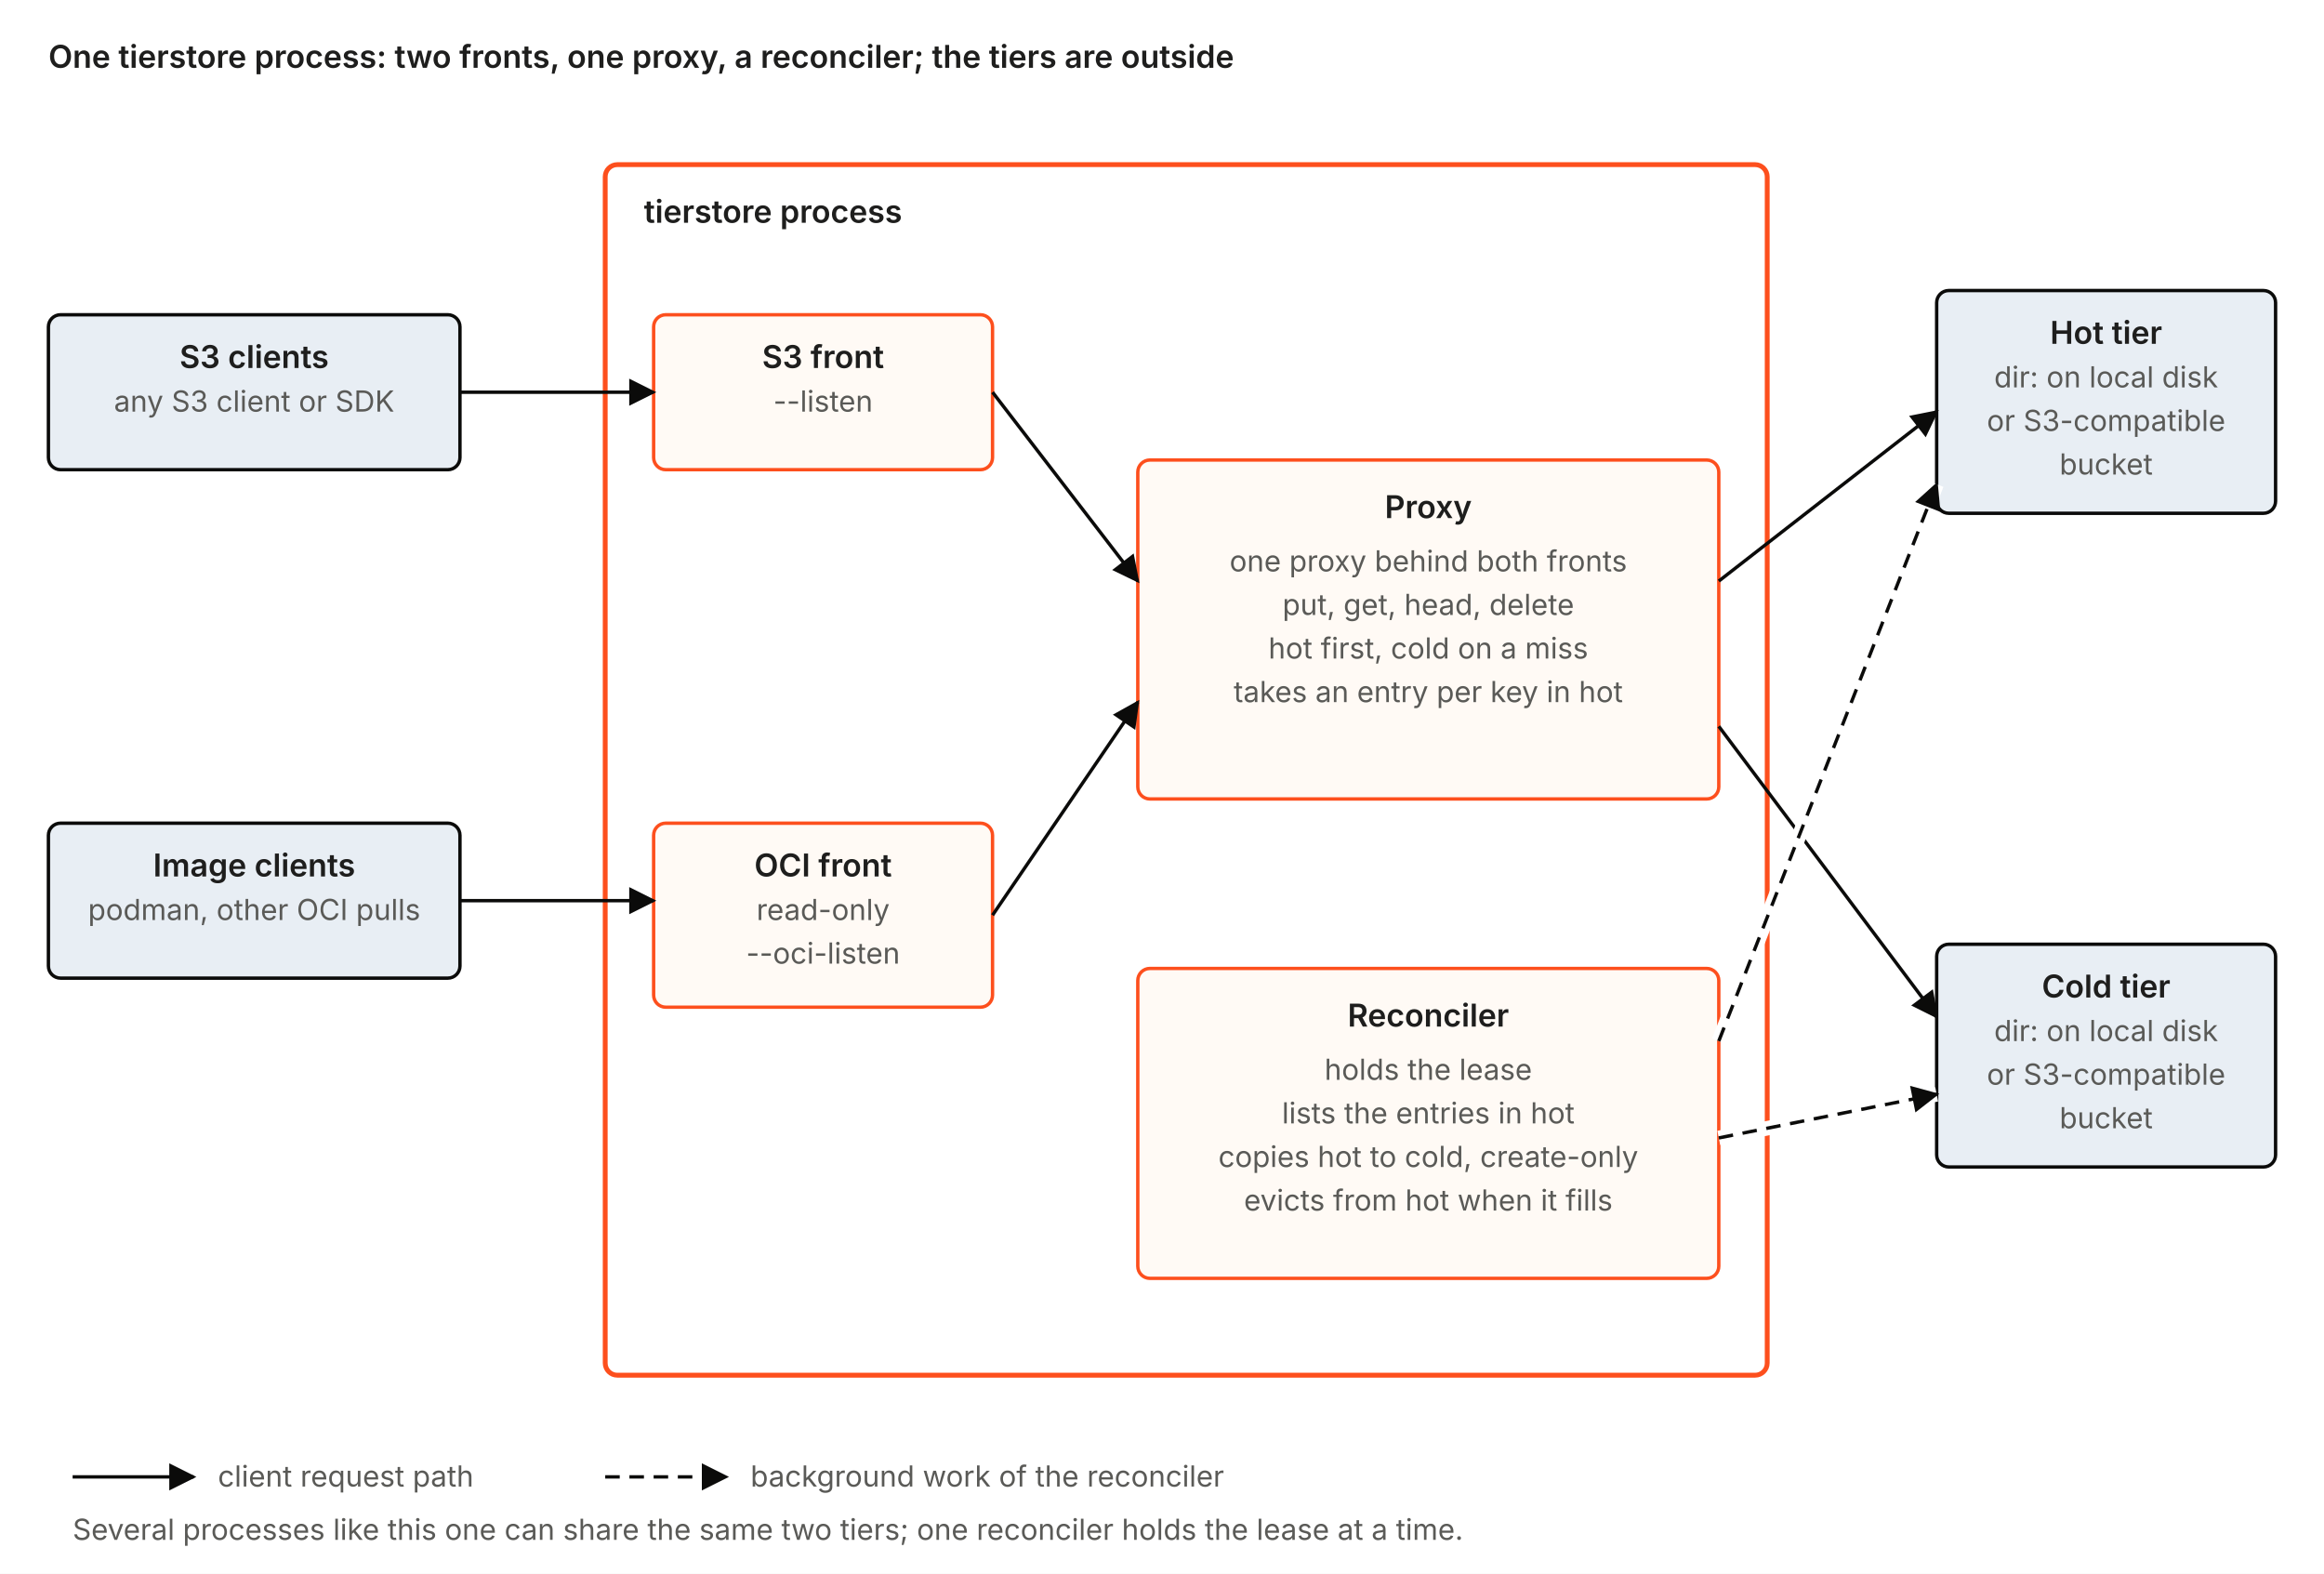
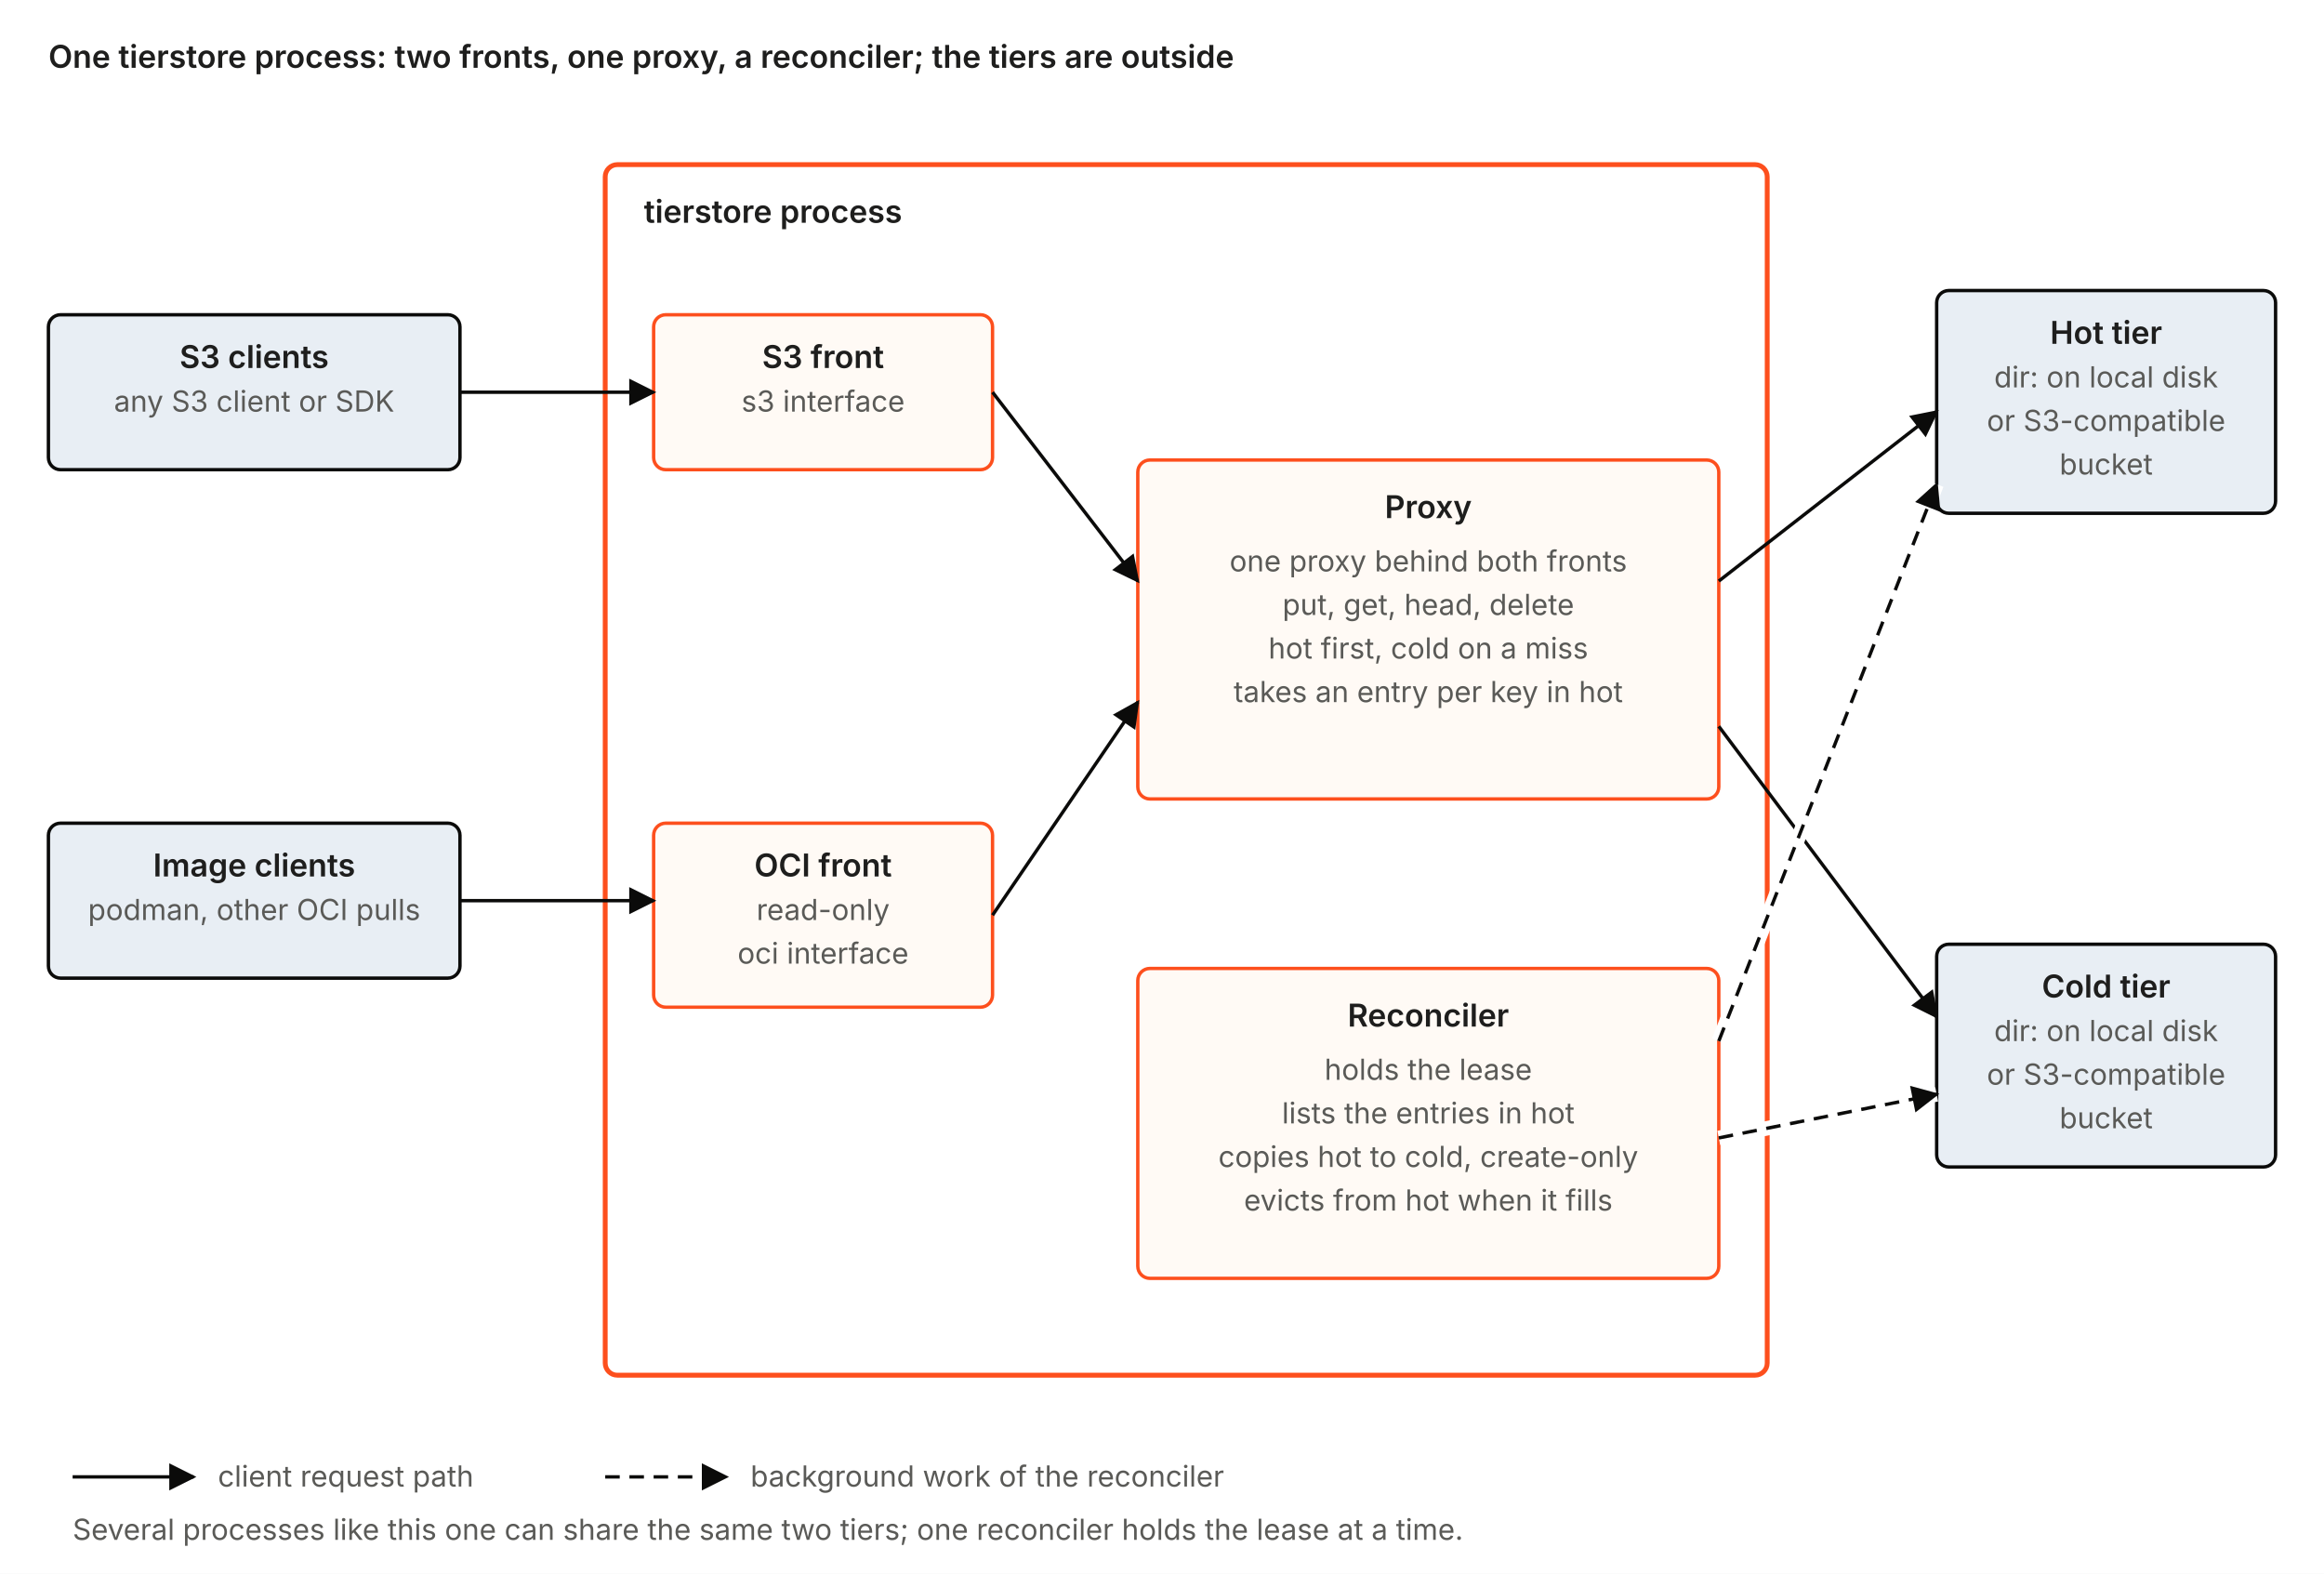
<svg xmlns="http://www.w3.org/2000/svg" viewBox="0 0 960 650" width="960" height="650" role="img" aria-label="Components and deployment of a tierstore process: S3 and OCI fronts over one proxy, a reconciler, and the hot and cold tiers outside the process.">
  <defs>
    <marker id="components-ak" viewBox="0 0 10 10" refX="9" refY="5" markerWidth="8" markerHeight="8" orient="auto">
      <path d="M0,0 L10,5 L0,10 z" fill="#0B0B0A" />
    </marker>
    <marker id="components-ao" viewBox="0 0 10 10" refX="9" refY="5" markerWidth="8" markerHeight="8" orient="auto">
      <path d="M0,0 L10,5 L0,10 z" fill="#FD4F1D" />
    </marker>
  </defs>
  <style>
.box{fill:#FFFFFF;stroke:#0B0B0A;stroke-width:1.4}
.box-b{fill:#E8EEF4;stroke:#0B0B0A;stroke-width:1.4}
.box-o{fill:#FFFAF5;stroke:#FD4F1D;stroke-width:1.4}
.box-t{fill:none;stroke:#FD4F1D;stroke-width:2}
.box-p{fill:none;stroke:#5A5A57;stroke-width:1.6;stroke-dasharray:7 5}
.ln{stroke:#0B0B0A;fill:none;stroke-width:1.4}
.ln-d{stroke:#0B0B0A;fill:none;stroke-width:1.4;stroke-dasharray:6 4}
.ln-o{stroke:#FD4F1D;fill:none;stroke-width:1.6}
text{fill:#1E1E1D;font-family:system-ui,-apple-system,'Segoe UI',sans-serif;font-size:13px}
.b{font-weight:600}
.t-m{fill:#5A5A57;font-size:12px}
.lbl{paint-order:stroke;stroke:#FFFFFF;stroke-width:4px;stroke-linejoin:round}
</style>
  <rect x="0" y="0" width="960" height="650" fill="#FFFFFF" />
  <text x="20" y="28" class="b" font-size="16" text-anchor="start">One tierstore process: two fronts, one proxy, a reconciler; the tiers are outside</text>
  <rect x="250" y="68" width="480" height="500" rx="5" class="box-t" />
  <text x="266" y="92" class="b" text-anchor="start">tierstore process</text>
  <rect x="20" y="130" width="170" height="64" rx="5" class="box-b" />
  <text x="105.0" y="152" class="b" text-anchor="middle">S3 clients</text>
  <text x="105.0" y="170" class="t-m" text-anchor="middle">any S3 client or SDK</text>
  <rect x="20" y="340" width="170" height="64" rx="5" class="box-b" />
  <text x="105.0" y="362" class="b" text-anchor="middle">Image clients</text>
  <text x="105.0" y="380" class="t-m" text-anchor="middle">podman, other OCI pulls</text>
  <rect x="270" y="130" width="140" height="64" rx="5" class="box-o" />
  <text x="340.0" y="152" class="b" text-anchor="middle">S3 front</text>
-   <text x="340.0" y="170" class="t-m" text-anchor="middle">--listen</text>
+   <text x="340.0" y="170" class="t-m" text-anchor="middle">s3 interface</text>
  <rect x="270" y="340" width="140" height="76" rx="5" class="box-o" />
  <text x="340" y="362" class="b" text-anchor="middle">OCI front</text>
  <text x="340" y="380" class="t-m" text-anchor="middle">read-only</text>
-   <text x="340" y="398" class="t-m" text-anchor="middle">--oci-listen</text>
+   <text x="340" y="398" class="t-m" text-anchor="middle">oci interface</text>
  <rect x="470" y="190" width="240" height="140" rx="5" class="box-o" />
  <text x="590" y="214" class="b" text-anchor="middle">Proxy</text>
  <text x="590" y="236" class="t-m" text-anchor="middle">one proxy behind both fronts</text>
  <text x="590" y="254" class="t-m" text-anchor="middle">put, get, head, delete</text>
  <text x="590" y="272" class="t-m" text-anchor="middle">hot first, cold on a miss</text>
  <text x="590" y="290" class="t-m" text-anchor="middle">takes an entry per key in hot</text>
  <rect x="470" y="400" width="240" height="128" rx="5" class="box-o" />
  <text x="590" y="424" class="b" text-anchor="middle">Reconciler</text>
  <text x="590" y="446" class="t-m" text-anchor="middle">holds the lease</text>
  <text x="590" y="464" class="t-m" text-anchor="middle">lists the entries in hot</text>
  <text x="590" y="482" class="t-m" text-anchor="middle">copies hot to cold, create-only</text>
  <text x="590" y="500" class="t-m" text-anchor="middle">evicts from hot when it fills</text>
  <rect x="800" y="120" width="140" height="92" rx="5" class="box-b" />
  <text x="870.0" y="142" class="b" text-anchor="middle">Hot tier</text>
  <text x="870.0" y="160" class="t-m" text-anchor="middle">dir: on local disk</text>
  <text x="870.0" y="178" class="t-m" text-anchor="middle">or S3-compatible</text>
  <text x="870.0" y="196" class="t-m" text-anchor="middle">bucket</text>
  <rect x="800" y="390" width="140" height="92" rx="5" class="box-b" />
  <text x="870.0" y="412" class="b" text-anchor="middle">Cold tier</text>
  <text x="870.0" y="430" class="t-m" text-anchor="middle">dir: on local disk</text>
  <text x="870.0" y="448" class="t-m" text-anchor="middle">or S3-compatible</text>
  <text x="870.0" y="466" class="t-m" text-anchor="middle">bucket</text>
  <line x1="190" y1="162" x2="270" y2="162" class="ln" marker-end="url(#components-ak)" />
  <line x1="190" y1="372" x2="270" y2="372" class="ln" marker-end="url(#components-ak)" />
  <line x1="410" y1="162" x2="470" y2="240" class="ln" marker-end="url(#components-ak)" />
  <line x1="410" y1="378" x2="470" y2="290" class="ln" marker-end="url(#components-ak)" />
  <line x1="710" y1="240" x2="800" y2="170" class="ln" marker-end="url(#components-ak)" />
  <line x1="710" y1="300" x2="800" y2="420" class="ln" marker-end="url(#components-ak)" />
  <line x1="710" y1="470" x2="800" y2="452" stroke="#FFFFFF" stroke-width="6" />
  <line x1="710" y1="470" x2="800" y2="452" class="ln-d" marker-end="url(#components-ak)" />
  <line x1="710" y1="430" x2="800" y2="200" stroke="#FFFFFF" stroke-width="6" />
  <line x1="710" y1="430" x2="800" y2="200" class="ln-d" marker-end="url(#components-ak)" />
  <line x1="30" y1="610" x2="80" y2="610" class="ln" marker-end="url(#components-ak)" />
  <text x="90" y="614" class="t-m" text-anchor="start">client request path</text>
  <line x1="250" y1="610" x2="300" y2="610" class="ln-d" marker-end="url(#components-ak)" />
  <text x="310" y="614" class="t-m" text-anchor="start">background work of the reconciler</text>
  <text x="30" y="636" class="t-m" text-anchor="start">Several processes like this one can share the same two tiers; one reconciler holds the lease at a time.</text>
</svg>
